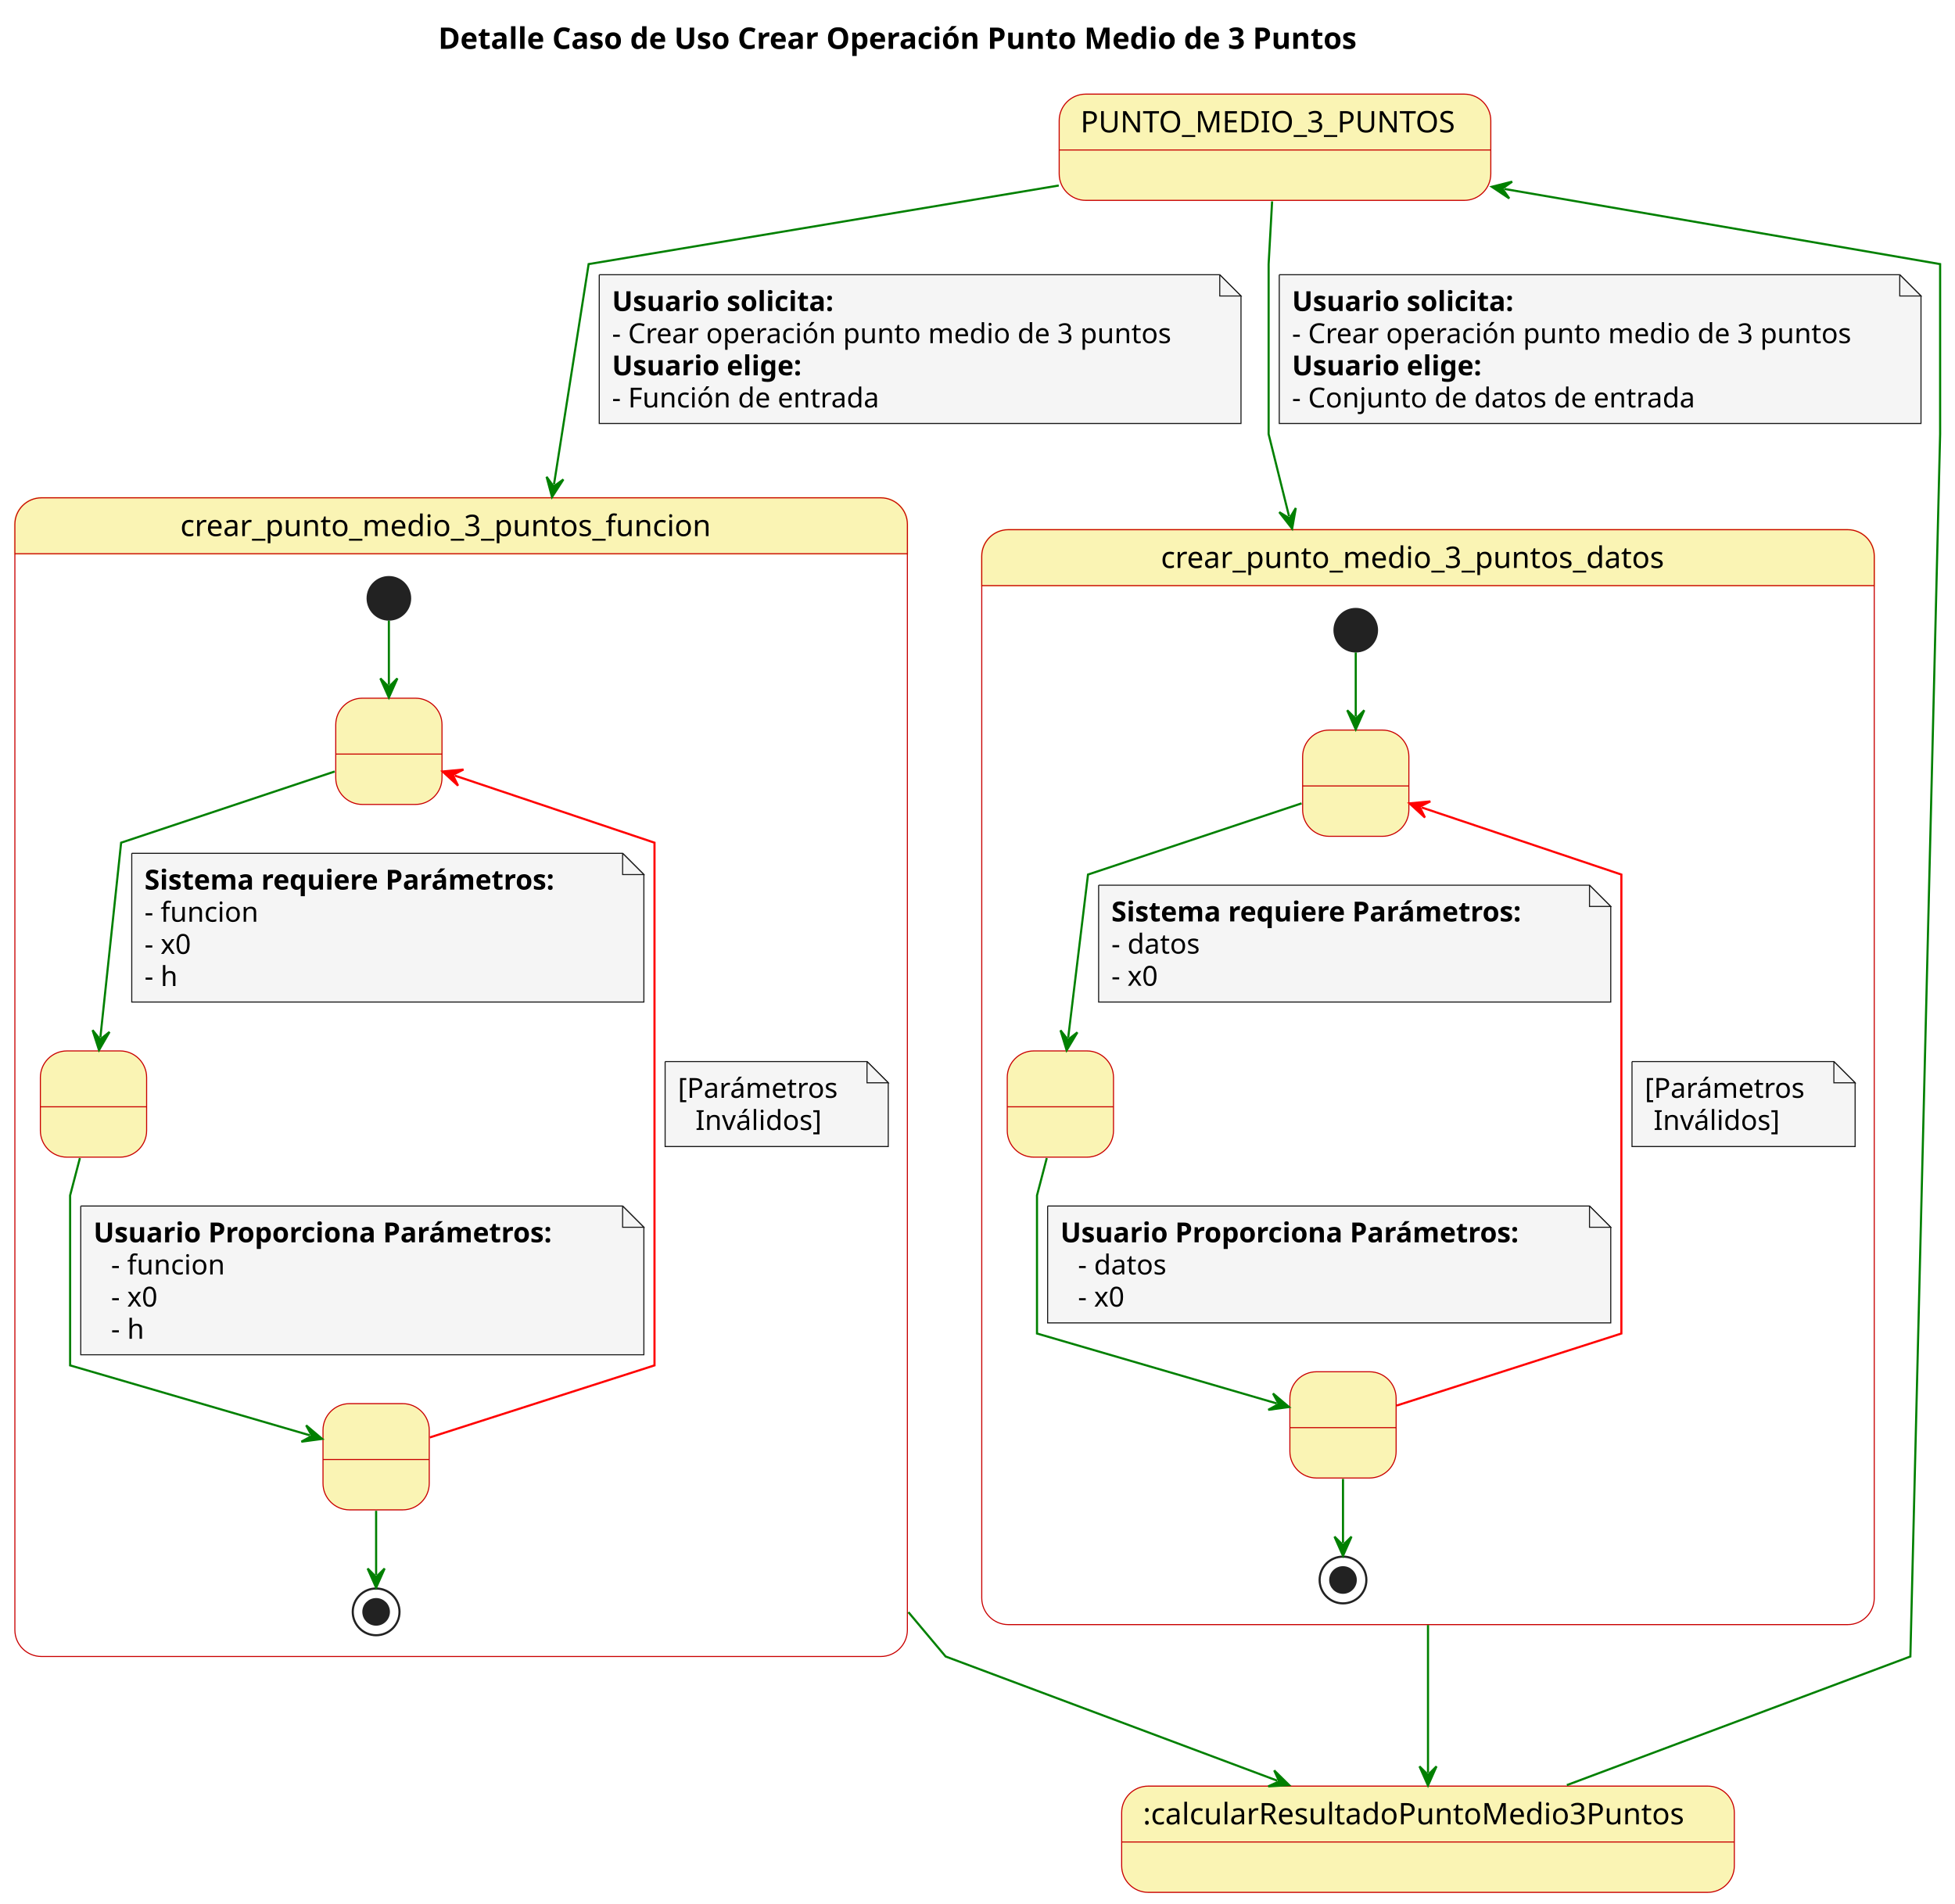
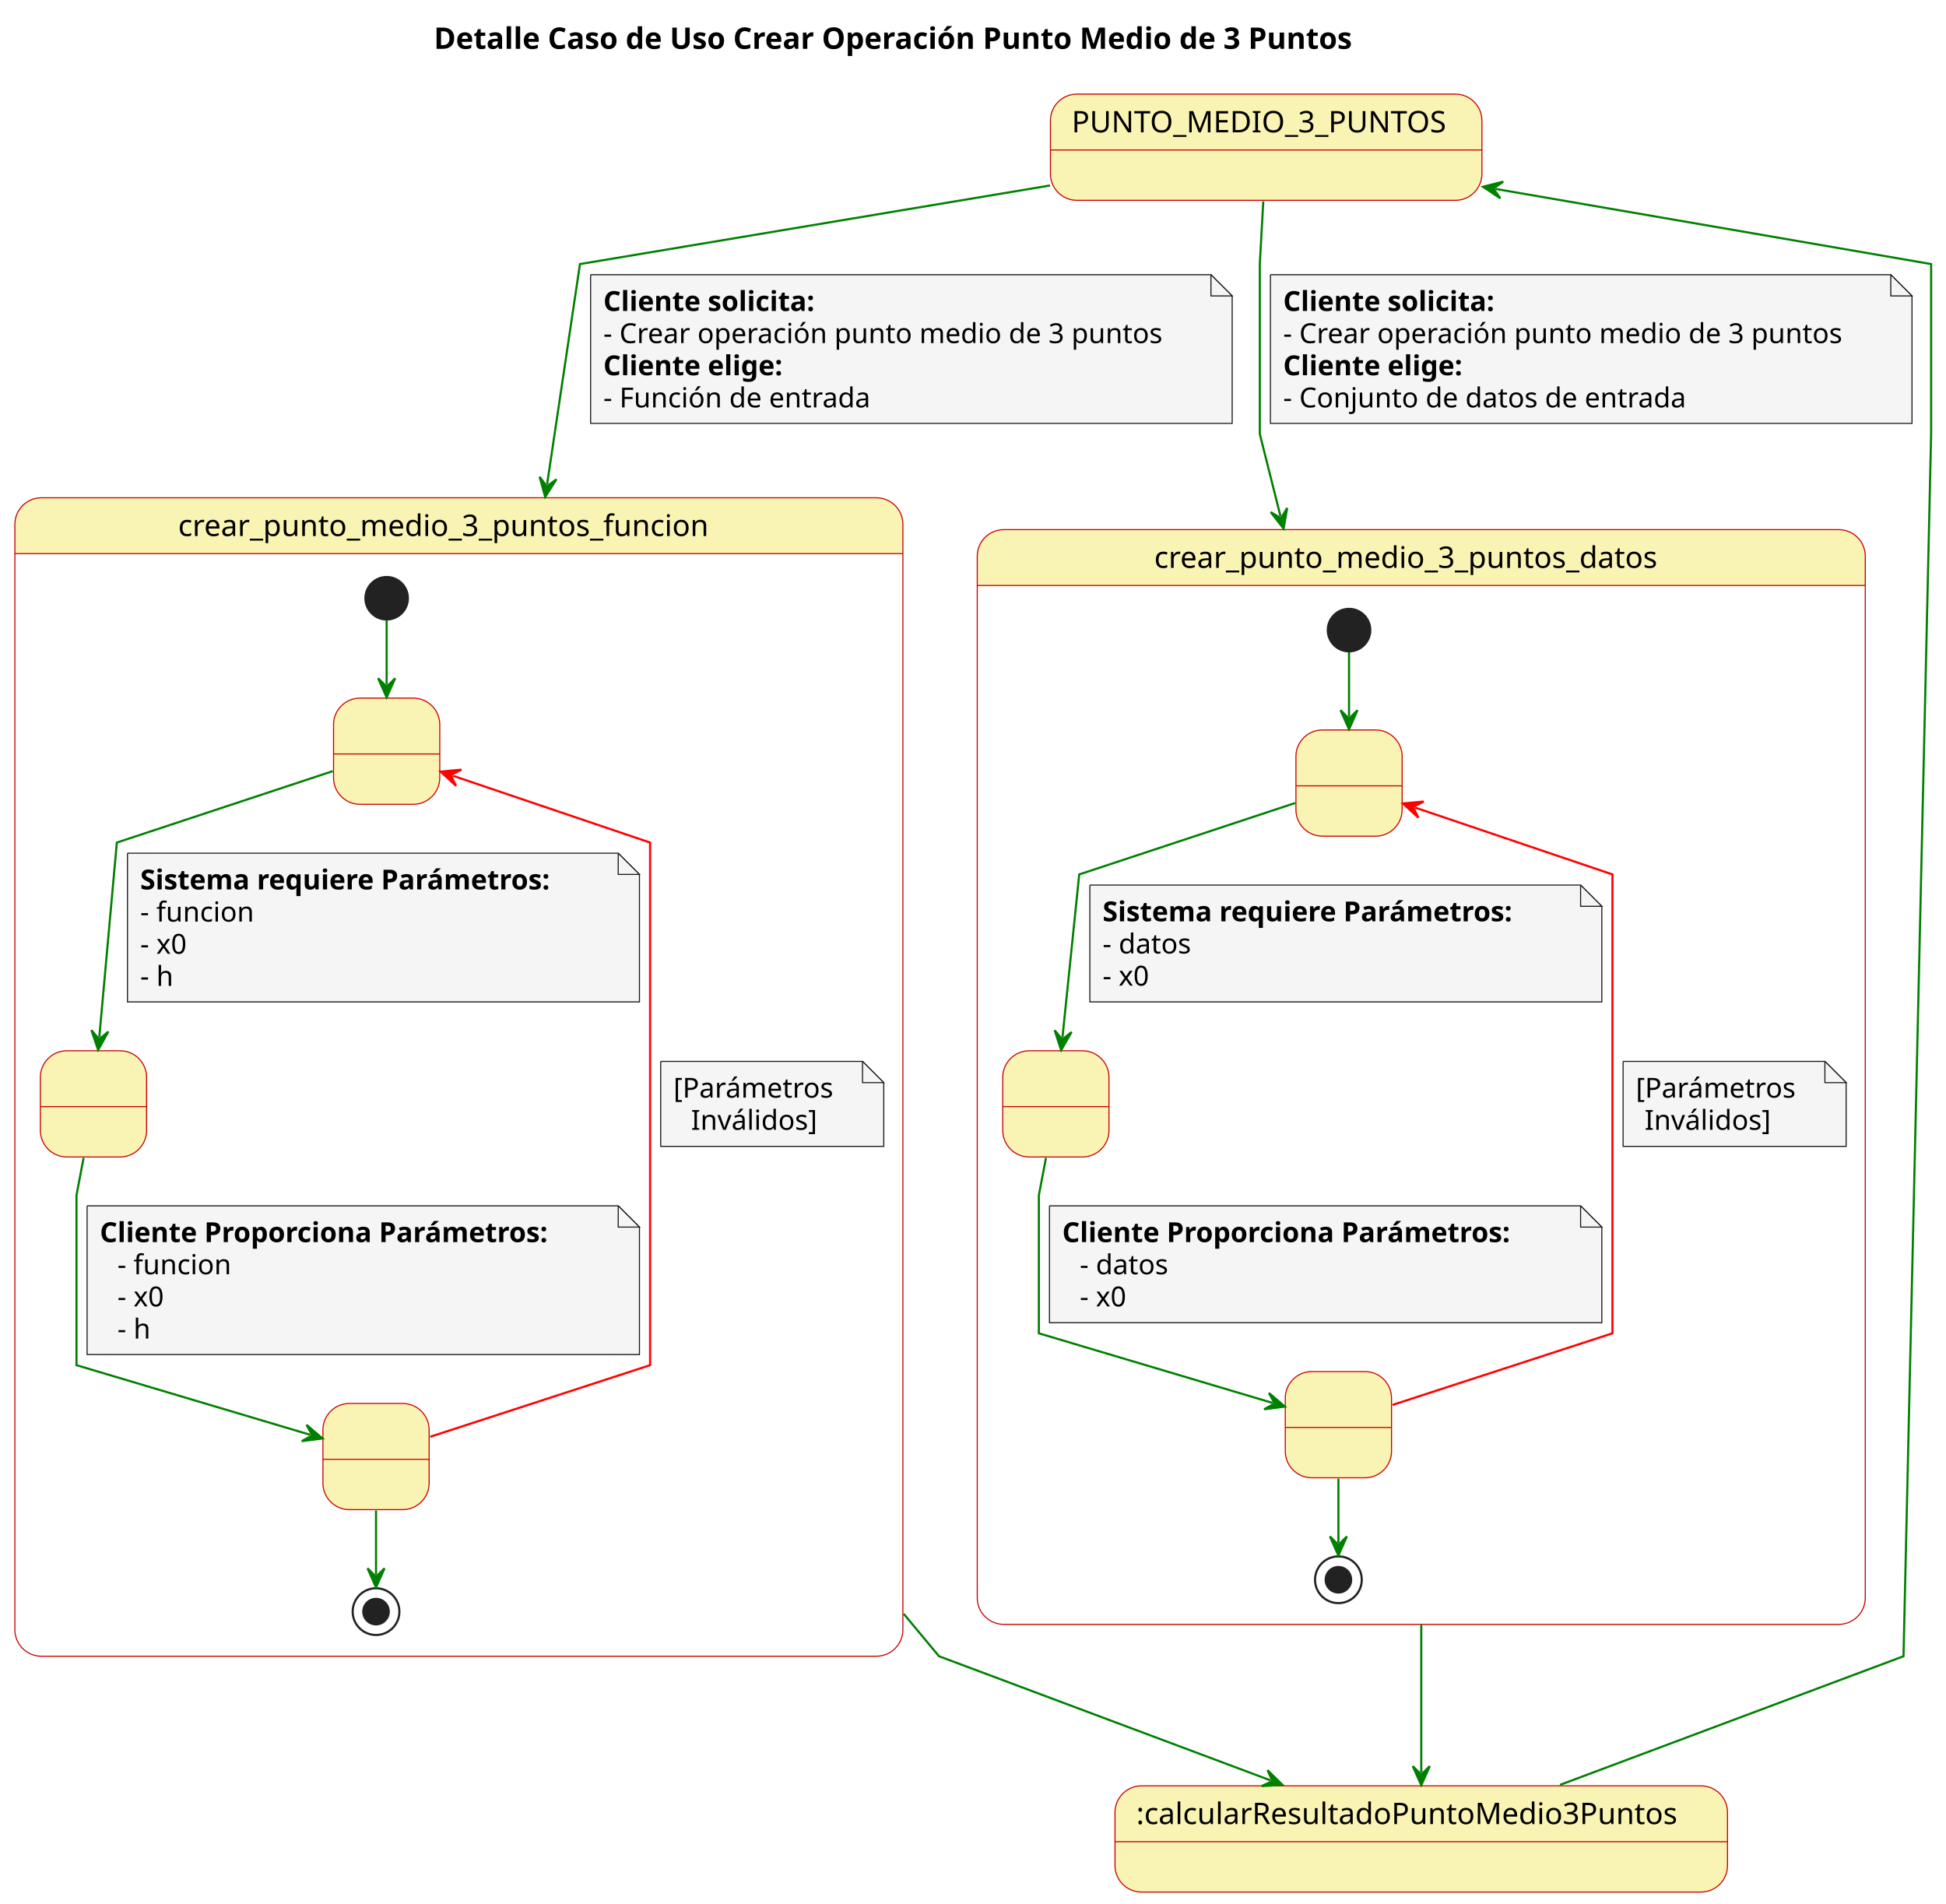
- <svg xmlns="http://www.w3.org/2000/svg" contentStyleType="text/css" data-diagram-type="STATE" height="896px" preserveAspectRatio="none" style="width:920px;height:896px;background:#FFFFFF;" version="1.1" viewBox="0 0 920 896" width="920px" zoomAndPan="magnify">
+ <svg xmlns="http://www.w3.org/2000/svg" contentStyleType="text/css" data-diagram-type="STATE" height="896px" preserveAspectRatio="none" style="width:916px;height:896px;background:#FFFFFF;" version="1.1" viewBox="0 0 916 896" width="916px" zoomAndPan="magnify">
  <defs />
  <g>
    <g class="title" data-source-line="14">
-       <text fill="#000000" font-family="sans-serif" font-size="14" font-weight="bold" lengthAdjust="spacing" textLength="493.541" x="206.23" y="22.995">Detalle Caso de Uso Crear Operación Punto Medio de 3 Puntos</text>
+       <text fill="#000000" font-family="sans-serif" font-size="14" font-weight="bold" lengthAdjust="spacing" textLength="493.541" x="204.23" y="22.995">Detalle Caso de Uso Crear Operación Punto Medio de 3 Puntos</text>
    </g>
    <g id="PUNTO_MEDIO_3_PUNTOS">
-       <rect fill="#FAF4B4" height="50" rx="12.5" ry="12.5" style="stroke:#C90000;stroke-width:0.5;" width="203.114" x="498.44" y="44.297" />
-       <line style="stroke:#C90000;stroke-width:0.5;" x1="498.44" x2="701.554" y1="70.594" y2="70.594" />
-       <text fill="#000000" font-family="sans-serif" font-size="14" lengthAdjust="spacing" textLength="183.114" x="508.44" y="62.292">PUNTO_MEDIO_3_PUNTOS</text>
+       <rect fill="#FAF4B4" height="50" rx="12.5" ry="12.5" style="stroke:#C90000;stroke-width:0.5;" width="203.114" x="494.44" y="44.297" />
+       <line style="stroke:#C90000;stroke-width:0.5;" x1="494.44" x2="697.554" y1="70.594" y2="70.594" />
+       <text fill="#000000" font-family="sans-serif" font-size="14" lengthAdjust="spacing" textLength="183.114" x="504.44" y="62.292">PUNTO_MEDIO_3_PUNTOS</text>
    </g>
-     <path d="M19.5,234.297 L414.5,234.297 A12.5,12.5 0 0 1 427,246.797 L427,260.594 L7,260.594 L7,246.797 A12.5,12.5 0 0 1 19.5,234.297" fill="#FAF4B4" style="stroke:#FAF4B4;stroke-width:1;" />
-     <rect fill="none" height="545.297" rx="12.5" ry="12.5" style="stroke:#C90000;stroke-width:0.5;" width="420" x="7" y="234.297" />
-     <line style="stroke:#C90000;stroke-width:0.5;" x1="7" x2="427" y1="260.594" y2="260.594" />
-     <text fill="#000000" font-family="sans-serif" font-size="14" lengthAdjust="spacing" textLength="264.271" x="84.865" y="252.292">crear_punto_medio_3_puntos_funcion</text>
+     <path d="M19.5,234.297 L412.5,234.297 A12.5,12.5 0 0 1 425,246.797 L425,260.594 L7,260.594 L7,246.797 A12.5,12.5 0 0 1 19.5,234.297" fill="#FAF4B4" />
+     <rect fill="none" height="545.297" rx="12.5" ry="12.5" style="stroke:#C90000;stroke-width:0.5;" width="418" x="7" y="234.297" />
+     <line style="stroke:#C90000;stroke-width:0.5;" x1="7" x2="425" y1="260.594" y2="260.594" />
+     <text fill="#000000" font-family="sans-serif" font-size="14" lengthAdjust="spacing" textLength="264.271" x="83.865" y="252.292">crear_punto_medio_3_puntos_funcion</text>
    <g id="crear_punto_medio_3_puntos_funcion.1">
-       <rect fill="#FAF4B4" height="50" rx="12.5" ry="12.5" style="stroke:#C90000;stroke-width:0.5;" width="50" x="158" y="328.594" />
-       <line style="stroke:#C90000;stroke-width:0.5;" x1="158" x2="208" y1="354.891" y2="354.891" />
-       <text fill="#000000" font-family="sans-serif" font-size="14" lengthAdjust="spacing" textLength="4.45" x="180.775" y="346.589"> </text>
+       <rect fill="#FAF4B4" height="50" rx="12.5" ry="12.5" style="stroke:#C90000;stroke-width:0.5;" width="50" x="157" y="328.594" />
+       <line style="stroke:#C90000;stroke-width:0.5;" x1="157" x2="207" y1="354.891" y2="354.891" />
+       <text fill="#000000" font-family="sans-serif" font-size="14" lengthAdjust="spacing" textLength="4.45" x="179.775" y="346.589"> </text>
    </g>
    <g id="crear_punto_medio_3_puntos_funcion.2">
      <rect fill="#FAF4B4" height="50" rx="12.5" ry="12.5" style="stroke:#C90000;stroke-width:0.5;" width="50" x="19" y="494.594" />
      <line style="stroke:#C90000;stroke-width:0.5;" x1="19" x2="69" y1="520.891" y2="520.891" />
      <text fill="#000000" font-family="sans-serif" font-size="14" lengthAdjust="spacing" textLength="4.45" x="41.775" y="512.589"> </text>
    </g>
    <g id="crear_punto_medio_3_puntos_funcion.3">
      <rect fill="#FAF4B4" height="50" rx="12.5" ry="12.5" style="stroke:#C90000;stroke-width:0.5;" width="50" x="152" y="660.594" />
      <line style="stroke:#C90000;stroke-width:0.5;" x1="152" x2="202" y1="686.891" y2="686.891" />
      <text fill="#000000" font-family="sans-serif" font-size="14" lengthAdjust="spacing" textLength="4.45" x="174.775" y="678.589"> </text>
    </g>
-     <ellipse cx="183" cy="281.594" fill="#222222" rx="10" ry="10" style="stroke:#222222;stroke-width:1;" />
+     <ellipse cx="182" cy="281.594" fill="#222222" rx="10" ry="10" style="stroke:#222222;stroke-width:1;" />
    <ellipse cx="177" cy="758.594" fill="none" rx="11" ry="11" style="stroke:#222222;stroke-width:1;" />
    <ellipse cx="177" cy="758.594" fill="#222222" rx="6" ry="6" style="stroke:#222222;stroke-width:1;" />
-     <g class="link" data-entity-1="*start*crear_punto_medio_3_puntos_funcion" data-entity-2="1" data-source-line="38" data-uid="lnk5" id="link_*start*crear_punto_medio_3_puntos_funcion_1">
-       <path d="M183,292.034 C183,301.294 183,309.784 183,322.274" fill="none" id="*start*crear_punto_medio_3_puntos_funcion-to-1" style="stroke:#008000;stroke-width:1;" />
-       <polygon fill="#008000" points="183,328.274,187,319.274,183,323.274,179,319.274,183,328.274" style="stroke:#008000;stroke-width:1;" />
+     <g class="link" data-entity-1=".start.crear_punto_medio_3_puntos_funcion" data-entity-2="1" data-source-line="38" data-uid="lnk5" id="link_.start.crear_punto_medio_3_puntos_funcion_1">
+       <path d="M182,292.034 C182,301.294 182,309.784 182,322.274" fill="none" id="*start*crear_punto_medio_3_puntos_funcion-to-1" style="stroke:#008000;stroke-width:1;" />
+       <polygon fill="#008000" points="182,328.274,186,319.274,182,323.274,178,319.274,182,328.274" style="stroke:#008000;stroke-width:1;" />
    </g>
    <g class="link" data-entity-1="1" data-entity-2="2" data-source-line="39" data-uid="lnk6" id="link_1_2">
-       <path d="M157.5,363.094 C120.68,375.364 57,396.594 57,396.594 C57,396.594 51.025,452.627 47.235,488.228" fill="none" id="1-to-2" style="stroke:#008000;stroke-width:1;" />
-       <polygon fill="#008000" points="46.6,494.194,51.53,485.668,47.129,489.222,43.575,484.821,46.6,494.194" style="stroke:#008000;stroke-width:1;" />
-       <path d="M62,401.594 L62,471.594 L303,471.594 L303,411.594 L293,401.594 L62,401.594" fill="#F5F5F5" style="stroke:#181818;stroke-width:0.5;" />
-       <path d="M293,401.594 L293,411.594 L303,411.594 L293,401.594" fill="#F5F5F5" style="stroke:#181818;stroke-width:0.5;" />
-       <text fill="#000000" font-family="sans-serif" font-size="13" font-weight="bold" lengthAdjust="spacing" textLength="220.587" x="68" y="418.661">Sistema requiere Parámetros:</text>
-       <text fill="#000000" font-family="sans-serif" font-size="13" lengthAdjust="spacing" textLength="56.831" x="68" y="433.793">- funcion</text>
-       <text fill="#000000" font-family="sans-serif" font-size="13" lengthAdjust="spacing" textLength="24.788" x="68" y="448.926">- x0</text>
-       <text fill="#000000" font-family="sans-serif" font-size="13" lengthAdjust="spacing" textLength="17.062" x="68" y="464.059">- h</text>
+       <path d="M156.6,362.994 C119.54,375.254 55,396.594 55,396.594 C55,396.594 49.949,452.618 46.739,488.218" fill="none" id="1-to-2" style="stroke:#008000;stroke-width:1;" />
+       <polygon fill="#008000" points="46.2,494.194,50.992,485.589,46.649,489.214,43.024,484.871,46.2,494.194" style="stroke:#008000;stroke-width:1;" />
+       <path d="M60,401.594 L60,471.594 L301,471.594 L301,411.594 L291,401.594 L60,401.594" fill="#F5F5F5" style="stroke:#181818;stroke-width:0.5;" />
+       <path d="M291,401.594 L291,411.594 L301,411.594 L291,401.594" fill="#F5F5F5" style="stroke:#181818;stroke-width:0.5;" />
+       <text fill="#000000" font-family="sans-serif" font-size="13" font-weight="bold" lengthAdjust="spacing" textLength="220.587" x="66" y="418.661">Sistema requiere Parámetros:</text>
+       <text fill="#000000" font-family="sans-serif" font-size="13" lengthAdjust="spacing" textLength="56.831" x="66" y="433.793">- funcion</text>
+       <text fill="#000000" font-family="sans-serif" font-size="13" lengthAdjust="spacing" textLength="24.788" x="66" y="448.926">- x0</text>
+       <text fill="#000000" font-family="sans-serif" font-size="13" lengthAdjust="spacing" textLength="17.062" x="66" y="464.059">- h</text>
    </g>
    <g class="link" data-entity-1="2" data-entity-2="3" data-source-line="46" data-uid="lnk7" id="link_2_3">
-       <path d="M37.6,545.024 C35.18,554.264 33,562.594 33,562.594 C33,562.594 33,642.594 33,642.594 C33,642.594 104.49,663.443 145.83,675.503" fill="none" id="2-to-3" style="stroke:#008000;stroke-width:1;" />
-       <polygon fill="#008000" points="151.59,677.184,144.07,670.823,146.79,675.784,141.83,678.503,151.59,677.184" style="stroke:#008000;stroke-width:1;" />
-       <path d="M38,567.594 L38,637.594 L303,637.594 L303,577.594 L293,567.594 L38,567.594" fill="#F5F5F5" style="stroke:#181818;stroke-width:0.5;" />
-       <path d="M293,567.594 L293,577.594 L303,577.594 L293,567.594" fill="#F5F5F5" style="stroke:#181818;stroke-width:0.5;" />
-       <text fill="#000000" font-family="sans-serif" font-size="13" font-weight="bold" lengthAdjust="spacing" textLength="244.15" x="44" y="584.661">Usuario Proporciona Parámetros:</text>
-       <text fill="#000000" font-family="sans-serif" font-size="13" lengthAdjust="spacing" textLength="56.831" x="52.265" y="599.793">- funcion</text>
-       <text fill="#000000" font-family="sans-serif" font-size="13" lengthAdjust="spacing" textLength="24.788" x="52.265" y="614.926">- x0</text>
-       <text fill="#000000" font-family="sans-serif" font-size="13" lengthAdjust="spacing" textLength="17.062" x="52.265" y="630.059">- h</text>
+       <path d="M39.35,545.024 C37.59,554.264 36,562.594 36,562.594 C36,562.594 36,642.594 36,642.594 C36,642.594 105.49,663.291 146.04,675.371" fill="none" id="2-to-3" style="stroke:#008000;stroke-width:1;" />
+       <polygon fill="#008000" points="151.79,677.084,144.307,670.681,146.998,675.656,142.023,678.348,151.79,677.084" style="stroke:#008000;stroke-width:1;" />
+       <path d="M41,567.594 L41,637.594 L301,637.594 L301,577.594 L291,567.594 L41,567.594" fill="#F5F5F5" style="stroke:#181818;stroke-width:0.5;" />
+       <path d="M291,567.594 L291,577.594 L301,577.594 L291,567.594" fill="#F5F5F5" style="stroke:#181818;stroke-width:0.5;" />
+       <text fill="#000000" font-family="sans-serif" font-size="13" font-weight="bold" lengthAdjust="spacing" textLength="239.586" x="47" y="584.661">Cliente Proporciona Parámetros:</text>
+       <text fill="#000000" font-family="sans-serif" font-size="13" lengthAdjust="spacing" textLength="56.831" x="55.265" y="599.793">- funcion</text>
+       <text fill="#000000" font-family="sans-serif" font-size="13" lengthAdjust="spacing" textLength="24.788" x="55.265" y="614.926">- x0</text>
+       <text fill="#000000" font-family="sans-serif" font-size="13" lengthAdjust="spacing" textLength="17.062" x="55.265" y="630.059">- h</text>
    </g>
    <g class="link" data-entity-1="3" data-entity-2="1" data-source-line="53" data-uid="lnk8" id="link_3_1">
-       <path d="M202.26,676.494 C240.33,664.294 308,642.594 308,642.594 C308,642.594 308,396.594 308,396.594 C308,396.594 250.508,377.275 213.988,365.005" fill="none" id="3-to-1" style="stroke:#FF0000;stroke-width:1;" />
-       <polygon fill="#FF0000" points="208.3,363.094,215.557,369.752,213.04,364.686,218.105,362.168,208.3,363.094" style="stroke:#FF0000;stroke-width:1;" />
-       <path d="M313,499.594 L313,539.594 L418,539.594 L418,509.594 L408,499.594 L313,499.594" fill="#F5F5F5" style="stroke:#181818;stroke-width:0.5;" />
-       <path d="M408,499.594 L408,509.594 L418,509.594 L408,499.594" fill="#F5F5F5" style="stroke:#181818;stroke-width:0.5;" />
-       <text fill="#000000" font-family="sans-serif" font-size="13" lengthAdjust="spacing" textLength="80.019" x="319" y="516.661">[Parámetros</text>
-       <text fill="#000000" font-family="sans-serif" font-size="13" lengthAdjust="spacing" textLength="63.007" x="327.265" y="531.793">Inválidos]</text>
+       <path d="M202.49,676.294 C240.08,664.054 306,642.594 306,642.594 C306,642.594 306,396.594 306,396.594 C306,396.594 249.353,377.409 213.073,365.119" fill="none" id="3-to-1" style="stroke:#FF0000;stroke-width:1;" />
+       <polygon fill="#FF0000" points="207.39,363.194,214.631,369.87,212.126,364.798,217.198,362.293,207.39,363.194" style="stroke:#FF0000;stroke-width:1;" />
+       <path d="M311,499.594 L311,539.594 L416,539.594 L416,509.594 L406,499.594 L311,499.594" fill="#F5F5F5" style="stroke:#181818;stroke-width:0.5;" />
+       <path d="M406,499.594 L406,509.594 L416,509.594 L406,499.594" fill="#F5F5F5" style="stroke:#181818;stroke-width:0.5;" />
+       <text fill="#000000" font-family="sans-serif" font-size="13" lengthAdjust="spacing" textLength="80.019" x="317" y="516.661">[Parámetros</text>
+       <text fill="#000000" font-family="sans-serif" font-size="13" lengthAdjust="spacing" textLength="63.007" x="325.265" y="531.793">Inválidos]</text>
    </g>
-     <g class="link" data-entity-1="3" data-entity-2="*end*crear_punto_medio_3_puntos_funcion" data-source-line="58" data-uid="lnk10" id="link_3_*end*crear_punto_medio_3_puntos_funcion">
+     <g class="link" data-entity-1="3" data-entity-2=".end.crear_punto_medio_3_puntos_funcion" data-source-line="58" data-uid="lnk10" id="link_3_.end.crear_punto_medio_3_puntos_funcion">
      <path d="M177,711.024 C177,723.384 177,731.724 177,741.194" fill="none" id="3-to-*end*crear_punto_medio_3_puntos_funcion" style="stroke:#008000;stroke-width:1;" />
      <polygon fill="#008000" points="177,747.194,181,738.194,177,742.194,173,738.194,177,747.194" style="stroke:#008000;stroke-width:1;" />
    </g>
-     <path d="M474.5,249.297 L869.5,249.297 A12.5,12.5 0 0 1 882,261.797 L882,275.594 L462,275.594 L462,261.797 A12.5,12.5 0 0 1 474.5,249.297" fill="#FAF4B4" style="stroke:#FAF4B4;stroke-width:1;" />
-     <rect fill="none" height="515.297" rx="12.5" ry="12.5" style="stroke:#C90000;stroke-width:0.5;" width="420" x="462" y="249.297" />
-     <line style="stroke:#C90000;stroke-width:0.5;" x1="462" x2="882" y1="275.594" y2="275.594" />
-     <text fill="#000000" font-family="sans-serif" font-size="14" lengthAdjust="spacing" textLength="251.385" x="546.308" y="267.292">crear_punto_medio_3_puntos_datos</text>
+     <path d="M472.5,249.297 L865.5,249.297 A12.5,12.5 0 0 1 878,261.797 L878,275.594 L460,275.594 L460,261.797 A12.5,12.5 0 0 1 472.5,249.297" fill="#FAF4B4" />
+     <rect fill="none" height="515.297" rx="12.5" ry="12.5" style="stroke:#C90000;stroke-width:0.5;" width="418" x="460" y="249.297" />
+     <line style="stroke:#C90000;stroke-width:0.5;" x1="460" x2="878" y1="275.594" y2="275.594" />
+     <text fill="#000000" font-family="sans-serif" font-size="14" lengthAdjust="spacing" textLength="251.385" x="543.308" y="267.292">crear_punto_medio_3_puntos_datos</text>
    <g id="crear_punto_medio_3_puntos_datos.4">
-       <rect fill="#FAF4B4" height="50" rx="12.5" ry="12.5" style="stroke:#C90000;stroke-width:0.5;" width="50" x="613" y="343.594" />
-       <line style="stroke:#C90000;stroke-width:0.5;" x1="613" x2="663" y1="369.891" y2="369.891" />
-       <text fill="#000000" font-family="sans-serif" font-size="14" lengthAdjust="spacing" textLength="4.45" x="635.775" y="361.589"> </text>
+       <rect fill="#FAF4B4" height="50" rx="12.5" ry="12.5" style="stroke:#C90000;stroke-width:0.5;" width="50" x="610" y="343.594" />
+       <line style="stroke:#C90000;stroke-width:0.5;" x1="610" x2="660" y1="369.891" y2="369.891" />
+       <text fill="#000000" font-family="sans-serif" font-size="14" lengthAdjust="spacing" textLength="4.45" x="632.775" y="361.589"> </text>
    </g>
    <g id="crear_punto_medio_3_puntos_datos.5">
-       <rect fill="#FAF4B4" height="50" rx="12.5" ry="12.5" style="stroke:#C90000;stroke-width:0.5;" width="50" x="474" y="494.594" />
-       <line style="stroke:#C90000;stroke-width:0.5;" x1="474" x2="524" y1="520.891" y2="520.891" />
-       <text fill="#000000" font-family="sans-serif" font-size="14" lengthAdjust="spacing" textLength="4.45" x="496.775" y="512.589"> </text>
+       <rect fill="#FAF4B4" height="50" rx="12.5" ry="12.5" style="stroke:#C90000;stroke-width:0.5;" width="50" x="472" y="494.594" />
+       <line style="stroke:#C90000;stroke-width:0.5;" x1="472" x2="522" y1="520.891" y2="520.891" />
+       <text fill="#000000" font-family="sans-serif" font-size="14" lengthAdjust="spacing" textLength="4.45" x="494.775" y="512.589"> </text>
    </g>
    <g id="crear_punto_medio_3_puntos_datos.6">
-       <rect fill="#FAF4B4" height="50" rx="12.5" ry="12.5" style="stroke:#C90000;stroke-width:0.5;" width="50" x="607" y="645.594" />
-       <line style="stroke:#C90000;stroke-width:0.5;" x1="607" x2="657" y1="671.891" y2="671.891" />
-       <text fill="#000000" font-family="sans-serif" font-size="14" lengthAdjust="spacing" textLength="4.45" x="629.775" y="663.589"> </text>
+       <rect fill="#FAF4B4" height="50" rx="12.5" ry="12.5" style="stroke:#C90000;stroke-width:0.5;" width="50" x="605" y="645.594" />
+       <line style="stroke:#C90000;stroke-width:0.5;" x1="605" x2="655" y1="671.891" y2="671.891" />
+       <text fill="#000000" font-family="sans-serif" font-size="14" lengthAdjust="spacing" textLength="4.45" x="627.775" y="663.589"> </text>
    </g>
-     <ellipse cx="638" cy="296.594" fill="#222222" rx="10" ry="10" style="stroke:#222222;stroke-width:1;" />
-     <ellipse cx="632" cy="743.594" fill="none" rx="11" ry="11" style="stroke:#222222;stroke-width:1;" />
-     <ellipse cx="632" cy="743.594" fill="#222222" rx="6" ry="6" style="stroke:#222222;stroke-width:1;" />
-     <g class="link" data-entity-1="*start*crear_punto_medio_3_puntos_datos" data-entity-2="4" data-source-line="67" data-uid="lnk12" id="link_*start*crear_punto_medio_3_puntos_datos_4">
-       <path d="M638,307.034 C638,316.294 638,324.784 638,337.274" fill="none" id="*start*crear_punto_medio_3_puntos_datos-to-4" style="stroke:#008000;stroke-width:1;" />
-       <polygon fill="#008000" points="638,343.274,642,334.274,638,338.274,634,334.274,638,343.274" style="stroke:#008000;stroke-width:1;" />
+     <ellipse cx="635" cy="296.594" fill="#222222" rx="10" ry="10" style="stroke:#222222;stroke-width:1;" />
+     <ellipse cx="630" cy="743.594" fill="none" rx="11" ry="11" style="stroke:#222222;stroke-width:1;" />
+     <ellipse cx="630" cy="743.594" fill="#222222" rx="6" ry="6" style="stroke:#222222;stroke-width:1;" />
+     <g class="link" data-entity-1=".start.crear_punto_medio_3_puntos_datos" data-entity-2="4" data-source-line="67" data-uid="lnk12" id="link_.start.crear_punto_medio_3_puntos_datos_4">
+       <path d="M635,307.034 C635,316.294 635,324.784 635,337.274" fill="none" id="*start*crear_punto_medio_3_puntos_datos-to-4" style="stroke:#008000;stroke-width:1;" />
+       <polygon fill="#008000" points="635,343.274,639,334.274,635,338.274,631,334.274,635,343.274" style="stroke:#008000;stroke-width:1;" />
    </g>
    <g class="link" data-entity-1="4" data-entity-2="5" data-source-line="68" data-uid="lnk13" id="link_4_5">
-       <path d="M612.5,378.094 C575.68,390.364 512,411.594 512,411.594 C512,411.594 506.514,456.788 502.675,488.358" fill="none" id="4-to-5" style="stroke:#008000;stroke-width:1;" />
-       <polygon fill="#008000" points="501.95,494.314,507.007,485.863,502.554,489.35,499.066,484.897,501.95,494.314" style="stroke:#008000;stroke-width:1;" />
-       <path d="M517,416.594 L517,471.594 L758,471.594 L758,426.594 L748,416.594 L517,416.594" fill="#F5F5F5" style="stroke:#181818;stroke-width:0.5;" />
-       <path d="M748,416.594 L748,426.594 L758,426.594 L748,416.594" fill="#F5F5F5" style="stroke:#181818;stroke-width:0.5;" />
-       <text fill="#000000" font-family="sans-serif" font-size="13" font-weight="bold" lengthAdjust="spacing" textLength="220.587" x="523" y="433.661">Sistema requiere Parámetros:</text>
-       <text fill="#000000" font-family="sans-serif" font-size="13" lengthAdjust="spacing" textLength="44.865" x="523" y="448.793">- datos</text>
-       <text fill="#000000" font-family="sans-serif" font-size="13" lengthAdjust="spacing" textLength="24.788" x="523" y="463.926">- x0</text>
+       <path d="M609.6,377.994 C572.54,390.254 508,411.594 508,411.594 C508,411.594 503.353,456.775 500.113,488.345" fill="none" id="4-to-5" style="stroke:#008000;stroke-width:1;" />
+       <polygon fill="#008000" points="499.5,494.314,504.398,485.769,500.01,489.34,496.44,484.952,499.5,494.314" style="stroke:#008000;stroke-width:1;" />
+       <path d="M513,416.594 L513,471.594 L754,471.594 L754,426.594 L744,416.594 L513,416.594" fill="#F5F5F5" style="stroke:#181818;stroke-width:0.5;" />
+       <path d="M744,416.594 L744,426.594 L754,426.594 L744,416.594" fill="#F5F5F5" style="stroke:#181818;stroke-width:0.5;" />
+       <text fill="#000000" font-family="sans-serif" font-size="13" font-weight="bold" lengthAdjust="spacing" textLength="220.587" x="519" y="433.661">Sistema requiere Parámetros:</text>
+       <text fill="#000000" font-family="sans-serif" font-size="13" lengthAdjust="spacing" textLength="44.865" x="519" y="448.793">- datos</text>
+       <text fill="#000000" font-family="sans-serif" font-size="13" lengthAdjust="spacing" textLength="24.788" x="519" y="463.926">- x0</text>
    </g>
    <g class="link" data-entity-1="5" data-entity-2="6" data-source-line="74" data-uid="lnk14" id="link_5_6">
-       <path d="M492.6,545.024 C490.18,554.264 488,562.594 488,562.594 C488,562.594 488,627.594 488,627.594 C488,627.594 559.49,648.443 600.83,660.503" fill="none" id="5-to-6" style="stroke:#008000;stroke-width:1;" />
-       <polygon fill="#008000" points="606.59,662.184,599.07,655.823,601.79,660.784,596.83,663.503,606.59,662.184" style="stroke:#008000;stroke-width:1;" />
-       <path d="M493,567.594 L493,622.594 L758,622.594 L758,577.594 L748,567.594 L493,567.594" fill="#F5F5F5" style="stroke:#181818;stroke-width:0.5;" />
-       <path d="M748,567.594 L748,577.594 L758,577.594 L748,567.594" fill="#F5F5F5" style="stroke:#181818;stroke-width:0.5;" />
-       <text fill="#000000" font-family="sans-serif" font-size="13" font-weight="bold" lengthAdjust="spacing" textLength="244.15" x="499" y="584.661">Usuario Proporciona Parámetros:</text>
-       <text fill="#000000" font-family="sans-serif" font-size="13" lengthAdjust="spacing" textLength="44.865" x="507.265" y="599.793">- datos</text>
-       <text fill="#000000" font-family="sans-serif" font-size="13" lengthAdjust="spacing" textLength="24.788" x="507.265" y="614.926">- x0</text>
+       <path d="M492.35,545.024 C490.59,554.264 489,562.594 489,562.594 C489,562.594 489,627.594 489,627.594 C489,627.594 558.49,648.291 599.04,660.371" fill="none" id="5-to-6" style="stroke:#008000;stroke-width:1;" />
+       <polygon fill="#008000" points="604.79,662.084,597.307,655.681,599.998,660.656,595.023,663.348,604.79,662.084" style="stroke:#008000;stroke-width:1;" />
+       <path d="M494,567.594 L494,622.594 L754,622.594 L754,577.594 L744,567.594 L494,567.594" fill="#F5F5F5" style="stroke:#181818;stroke-width:0.5;" />
+       <path d="M744,567.594 L744,577.594 L754,577.594 L744,567.594" fill="#F5F5F5" style="stroke:#181818;stroke-width:0.5;" />
+       <text fill="#000000" font-family="sans-serif" font-size="13" font-weight="bold" lengthAdjust="spacing" textLength="239.586" x="500" y="584.661">Cliente Proporciona Parámetros:</text>
+       <text fill="#000000" font-family="sans-serif" font-size="13" lengthAdjust="spacing" textLength="44.865" x="508.265" y="599.793">- datos</text>
+       <text fill="#000000" font-family="sans-serif" font-size="13" lengthAdjust="spacing" textLength="24.788" x="508.265" y="614.926">- x0</text>
    </g>
    <g class="link" data-entity-1="6" data-entity-2="4" data-source-line="80" data-uid="lnk15" id="link_6_4">
-       <path d="M657.26,661.494 C695.33,649.294 763,627.594 763,627.594 C763,627.594 763,411.594 763,411.594 C763,411.594 705.508,392.275 668.988,380.005" fill="none" id="6-to-4" style="stroke:#FF0000;stroke-width:1;" />
-       <polygon fill="#FF0000" points="663.3,378.094,670.557,384.752,668.04,379.686,673.105,377.168,663.3,378.094" style="stroke:#FF0000;stroke-width:1;" />
-       <path d="M768,499.594 L768,539.594 L873,539.594 L873,509.594 L863,499.594 L768,499.594" fill="#F5F5F5" style="stroke:#181818;stroke-width:0.5;" />
-       <path d="M863,499.594 L863,509.594 L873,509.594 L863,499.594" fill="#F5F5F5" style="stroke:#181818;stroke-width:0.5;" />
-       <text fill="#000000" font-family="sans-serif" font-size="13" lengthAdjust="spacing" textLength="80.019" x="774" y="516.661">[Parámetros</text>
-       <text fill="#000000" font-family="sans-serif" font-size="13" lengthAdjust="spacing" textLength="63.007" x="778.132" y="531.793">Inválidos]</text>
+       <path d="M655.49,661.294 C693.08,649.054 759,627.594 759,627.594 C759,627.594 759,411.594 759,411.594 C759,411.594 702.353,392.409 666.073,380.119" fill="none" id="6-to-4" style="stroke:#FF0000;stroke-width:1;" />
+       <polygon fill="#FF0000" points="660.39,378.194,667.631,384.87,665.126,379.798,670.198,377.293,660.39,378.194" style="stroke:#FF0000;stroke-width:1;" />
+       <path d="M764,499.594 L764,539.594 L869,539.594 L869,509.594 L859,499.594 L764,499.594" fill="#F5F5F5" style="stroke:#181818;stroke-width:0.5;" />
+       <path d="M859,499.594 L859,509.594 L869,509.594 L859,499.594" fill="#F5F5F5" style="stroke:#181818;stroke-width:0.5;" />
+       <text fill="#000000" font-family="sans-serif" font-size="13" lengthAdjust="spacing" textLength="80.019" x="770" y="516.661">[Parámetros</text>
+       <text fill="#000000" font-family="sans-serif" font-size="13" lengthAdjust="spacing" textLength="63.007" x="774.132" y="531.793">Inválidos]</text>
    </g>
-     <g class="link" data-entity-1="6" data-entity-2="*end*crear_punto_medio_3_puntos_datos" data-source-line="85" data-uid="lnk17" id="link_6_*end*crear_punto_medio_3_puntos_datos">
-       <path d="M632,696.024 C632,708.384 632,716.724 632,726.194" fill="none" id="6-to-*end*crear_punto_medio_3_puntos_datos" style="stroke:#008000;stroke-width:1;" />
-       <polygon fill="#008000" points="632,732.194,636,723.194,632,727.194,628,723.194,632,732.194" style="stroke:#008000;stroke-width:1;" />
+     <g class="link" data-entity-1="6" data-entity-2=".end.crear_punto_medio_3_puntos_datos" data-source-line="85" data-uid="lnk17" id="link_6_.end.crear_punto_medio_3_puntos_datos">
+       <path d="M630,696.024 C630,708.384 630,716.724 630,726.194" fill="none" id="6-to-*end*crear_punto_medio_3_puntos_datos" style="stroke:#008000;stroke-width:1;" />
+       <polygon fill="#008000" points="630,732.194,634,723.194,630,727.194,626,723.194,630,732.194" style="stroke:#008000;stroke-width:1;" />
    </g>
-     <g id=":calcularResultadoPuntoMedio3Puntos">
-       <rect fill="#FAF4B4" height="50" rx="12.5" ry="12.5" style="stroke:#C90000;stroke-width:0.5;" width="288.317" x="527.84" y="840.597" />
-       <line style="stroke:#C90000;stroke-width:0.5;" x1="527.84" x2="816.157" y1="866.894" y2="866.894" />
-       <text fill="#000000" font-family="sans-serif" font-size="14" lengthAdjust="spacing" textLength="268.317" x="537.84" y="858.592">:calcularResultadoPuntoMedio3Puntos</text>
+     <g id=".calcularResultadoPuntoMedio3Puntos">
+       <rect fill="#FAF4B4" height="50" rx="12.5" ry="12.5" style="stroke:#C90000;stroke-width:0.5;" width="288.317" x="524.84" y="840.597" />
+       <line style="stroke:#C90000;stroke-width:0.5;" x1="524.84" x2="813.157" y1="866.894" y2="866.894" />
+       <text fill="#000000" font-family="sans-serif" font-size="14" lengthAdjust="spacing" textLength="268.317" x="534.84" y="858.592">:calcularResultadoPuntoMedio3Puntos</text>
    </g>
    <g class="link" data-entity-1="PUNTO_MEDIO_3_PUNTOS" data-entity-2="crear_punto_medio_3_puntos_funcion" data-source-line="18" data-uid="lnk2" id="link_PUNTO_MEDIO_3_PUNTOS_crear_punto_medio_3_puntos_funcion">
-       <path d="M498.24,87.307 C403.57,103.137 277,124.297 277,124.297 C277,124.297 270.411,166.2 260.701,227.99" fill="none" id="PUNTO_MEDIO_3_PUNTOS-to-crear_punto_medio_3_puntos_funcion" style="stroke:#008000;stroke-width:1;" />
-       <polygon fill="#008000" points="259.77,233.917,265.119,225.647,260.546,228.977,257.216,224.405,259.77,233.917" style="stroke:#008000;stroke-width:1;" />
-       <path d="M282,129.297 L282,199.297 L584,199.297 L584,139.297 L574,129.297 L282,129.297" fill="#F5F5F5" style="stroke:#181818;stroke-width:0.5;" />
-       <path d="M574,129.297 L574,139.297 L584,139.297 L574,129.297" fill="#F5F5F5" style="stroke:#181818;stroke-width:0.5;" />
-       <text fill="#000000" font-family="sans-serif" font-size="13" font-weight="bold" lengthAdjust="spacing" textLength="118.574" x="288" y="146.364">Usuario solicita:</text>
-       <text fill="#000000" font-family="sans-serif" font-size="13" lengthAdjust="spacing" textLength="281.15" x="288" y="161.497">- Crear operación punto medio de 3 puntos</text>
-       <text fill="#000000" font-family="sans-serif" font-size="13" font-weight="bold" lengthAdjust="spacing" textLength="101.696" x="288" y="176.629">Usuario elige:</text>
-       <text fill="#000000" font-family="sans-serif" font-size="13" lengthAdjust="spacing" textLength="135.11" x="288" y="191.762">- Función de entrada</text>
+       <path d="M494.24,87.307 C399.57,103.137 273,124.297 273,124.297 C273,124.297 266.746,166.193 257.516,227.983" fill="none" id="PUNTO_MEDIO_3_PUNTOS-to-crear_punto_medio_3_puntos_funcion" style="stroke:#008000;stroke-width:1;" />
+       <polygon fill="#008000" points="256.63,233.917,261.916,225.607,257.369,228.972,254.004,224.425,256.63,233.917" style="stroke:#008000;stroke-width:1;" />
+       <path d="M278,129.297 L278,199.297 L580,199.297 L580,139.297 L570,129.297 L278,129.297" fill="#F5F5F5" style="stroke:#181818;stroke-width:0.5;" />
+       <path d="M570,129.297 L570,139.297 L580,139.297 L570,129.297" fill="#F5F5F5" style="stroke:#181818;stroke-width:0.5;" />
+       <text fill="#000000" font-family="sans-serif" font-size="13" font-weight="bold" lengthAdjust="spacing" textLength="114.01" x="284" y="146.364">Cliente solicita:</text>
+       <text fill="#000000" font-family="sans-serif" font-size="13" lengthAdjust="spacing" textLength="281.15" x="284" y="161.497">- Crear operación punto medio de 3 puntos</text>
+       <text fill="#000000" font-family="sans-serif" font-size="13" font-weight="bold" lengthAdjust="spacing" textLength="97.132" x="284" y="176.629">Cliente elige:</text>
+       <text fill="#000000" font-family="sans-serif" font-size="13" lengthAdjust="spacing" textLength="135.11" x="284" y="191.762">- Función de entrada</text>
    </g>
    <g class="link" data-entity-1="PUNTO_MEDIO_3_PUNTOS" data-entity-2="crear_punto_medio_3_puntos_datos" data-source-line="25" data-uid="lnk3" id="link_PUNTO_MEDIO_3_PUNTOS_crear_punto_medio_3_puntos_datos">
-       <path d="M598.64,94.777 C597.85,109.057 597,124.297 597,124.297 C597,124.297 597,204.297 597,204.297 C597,204.297 599.951,216.174 606.621,242.984" fill="none" id="PUNTO_MEDIO_3_PUNTOS-to-crear_punto_medio_3_puntos_datos" style="stroke:#008000;stroke-width:1;" />
-       <polygon fill="#008000" points="608.07,248.807,609.779,239.107,606.863,243.955,602.015,241.039,608.07,248.807" style="stroke:#008000;stroke-width:1;" />
-       <path d="M602,129.297 L602,199.297 L904,199.297 L904,139.297 L894,129.297 L602,129.297" fill="#F5F5F5" style="stroke:#181818;stroke-width:0.5;" />
-       <path d="M894,129.297 L894,139.297 L904,139.297 L894,129.297" fill="#F5F5F5" style="stroke:#181818;stroke-width:0.5;" />
-       <text fill="#000000" font-family="sans-serif" font-size="13" font-weight="bold" lengthAdjust="spacing" textLength="118.574" x="608" y="146.364">Usuario solicita:</text>
-       <text fill="#000000" font-family="sans-serif" font-size="13" lengthAdjust="spacing" textLength="281.15" x="608" y="161.497">- Crear operación punto medio de 3 puntos</text>
-       <text fill="#000000" font-family="sans-serif" font-size="13" font-weight="bold" lengthAdjust="spacing" textLength="101.696" x="608" y="176.629">Usuario elige:</text>
-       <text fill="#000000" font-family="sans-serif" font-size="13" lengthAdjust="spacing" textLength="203.169" x="608" y="191.762">- Conjunto de datos de entrada</text>
+       <path d="M594.64,94.777 C593.85,109.057 593,124.297 593,124.297 C593,124.297 593,204.297 593,204.297 C593,204.297 595.995,216.179 602.745,242.988" fill="none" id="PUNTO_MEDIO_3_PUNTOS-to-crear_punto_medio_3_puntos_datos" style="stroke:#008000;stroke-width:1;" />
+       <polygon fill="#008000" points="604.21,248.807,605.892,239.103,602.989,243.958,598.134,241.056,604.21,248.807" style="stroke:#008000;stroke-width:1;" />
+       <path d="M598,129.297 L598,199.297 L900,199.297 L900,139.297 L890,129.297 L598,129.297" fill="#F5F5F5" style="stroke:#181818;stroke-width:0.5;" />
+       <path d="M890,129.297 L890,139.297 L900,139.297 L890,129.297" fill="#F5F5F5" style="stroke:#181818;stroke-width:0.5;" />
+       <text fill="#000000" font-family="sans-serif" font-size="13" font-weight="bold" lengthAdjust="spacing" textLength="114.01" x="604" y="146.364">Cliente solicita:</text>
+       <text fill="#000000" font-family="sans-serif" font-size="13" lengthAdjust="spacing" textLength="281.15" x="604" y="161.497">- Crear operación punto medio de 3 puntos</text>
+       <text fill="#000000" font-family="sans-serif" font-size="13" font-weight="bold" lengthAdjust="spacing" textLength="97.132" x="604" y="176.629">Cliente elige:</text>
+       <text fill="#000000" font-family="sans-serif" font-size="13" lengthAdjust="spacing" textLength="203.169" x="604" y="191.762">- Conjunto de datos de entrada</text>
    </g>
-     <g class="link" data-entity-1="crear_punto_medio_3_puntos_funcion" data-entity-2=":calcularResultadoPuntoMedio3Puntos" data-source-line="90" data-uid="lnk19" id="link_crear_punto_medio_3_puntos_funcion_:calcularResultadoPuntoMedio3Puntos">
-       <path d="M427.49,758.737 C438.42,771.757 445,779.597 445,779.597 C445,779.597 533.971,812.913 601.031,838.023" fill="none" id="crear_punto_medio_3_puntos_funcion-to-:calcularResultadoPuntoMedio3Puntos" style="stroke:#008000;stroke-width:1;" />
-       <polygon fill="#008000" points="606.65,840.127,599.624,833.225,601.967,838.374,596.819,840.717,606.65,840.127" style="stroke:#008000;stroke-width:1;" />
+     <g class="link" data-entity-1="crear_punto_medio_3_puntos_funcion" data-entity-2=".calcularResultadoPuntoMedio3Puntos" data-source-line="90" data-uid="lnk19" id="link_crear_punto_medio_3_puntos_funcion_.calcularResultadoPuntoMedio3Puntos">
+       <path d="M425.38,759.627 C435.77,772.107 442,779.597 442,779.597 C442,779.597 530.971,812.913 598.031,838.023" fill="none" id="crear_punto_medio_3_puntos_funcion-to-:calcularResultadoPuntoMedio3Puntos" style="stroke:#008000;stroke-width:1;" />
+       <polygon fill="#008000" points="603.65,840.127,596.624,833.225,598.967,838.374,593.819,840.717,603.65,840.127" style="stroke:#008000;stroke-width:1;" />
    </g>
-     <g class="link" data-entity-1="crear_punto_medio_3_puntos_datos" data-entity-2=":calcularResultadoPuntoMedio3Puntos" data-source-line="91" data-uid="lnk20" id="link_crear_punto_medio_3_puntos_datos_:calcularResultadoPuntoMedio3Puntos">
-       <path d="M672,764.777 C672,795.437 672,816.237 672,834.317" fill="none" id="crear_punto_medio_3_puntos_datos-to-:calcularResultadoPuntoMedio3Puntos" style="stroke:#008000;stroke-width:1;" />
-       <polygon fill="#008000" points="672,840.317,676,831.317,672,835.317,668,831.317,672,840.317" style="stroke:#008000;stroke-width:1;" />
+     <g class="link" data-entity-1="crear_punto_medio_3_puntos_datos" data-entity-2=".calcularResultadoPuntoMedio3Puntos" data-source-line="91" data-uid="lnk20" id="link_crear_punto_medio_3_puntos_datos_.calcularResultadoPuntoMedio3Puntos">
+       <path d="M669,764.777 C669,795.437 669,816.237 669,834.317" fill="none" id="crear_punto_medio_3_puntos_datos-to-:calcularResultadoPuntoMedio3Puntos" style="stroke:#008000;stroke-width:1;" />
+       <polygon fill="#008000" points="669,840.317,673,831.317,669,835.317,665,831.317,669,840.317" style="stroke:#008000;stroke-width:1;" />
    </g>
-     <g class="link" data-entity-1=":calcularResultadoPuntoMedio3Puntos" data-entity-2="PUNTO_MEDIO_3_PUNTOS" data-source-line="93" data-uid="lnk21" id="link_:calcularResultadoPuntoMedio3Puntos_PUNTO_MEDIO_3_PUNTOS">
-       <path d="M737.35,840.127 C804.41,815.017 899,779.597 899,779.597 C899,779.597 913,204.297 913,204.297 C913,204.297 913,124.297 913,124.297 C913,124.297 799.303,104.687 707.963,88.927" fill="none" id=":calcularResultadoPuntoMedio3Puntos-to-PUNTO_MEDIO_3_PUNTOS" style="stroke:#008000;stroke-width:1;" />
-       <polygon fill="#008000" points="702.05,87.907,710.239,93.379,706.977,88.757,711.599,85.495,702.05,87.907" style="stroke:#008000;stroke-width:1;" />
+     <g class="link" data-entity-1=".calcularResultadoPuntoMedio3Puntos" data-entity-2="PUNTO_MEDIO_3_PUNTOS" data-source-line="93" data-uid="lnk21" id="link_.calcularResultadoPuntoMedio3Puntos_PUNTO_MEDIO_3_PUNTOS">
+       <path d="M734.35,840.127 C801.41,815.017 896,779.597 896,779.597 C896,779.597 909,204.297 909,204.297 C909,204.297 909,124.297 909,124.297 C909,124.297 795.303,104.687 703.963,88.927" fill="none" id=":calcularResultadoPuntoMedio3Puntos-to-PUNTO_MEDIO_3_PUNTOS" style="stroke:#008000;stroke-width:1;" />
+       <polygon fill="#008000" points="698.05,87.907,706.239,93.379,702.977,88.757,707.599,85.495,698.05,87.907" style="stroke:#008000;stroke-width:1;" />
    </g>
  </g>
</svg>
